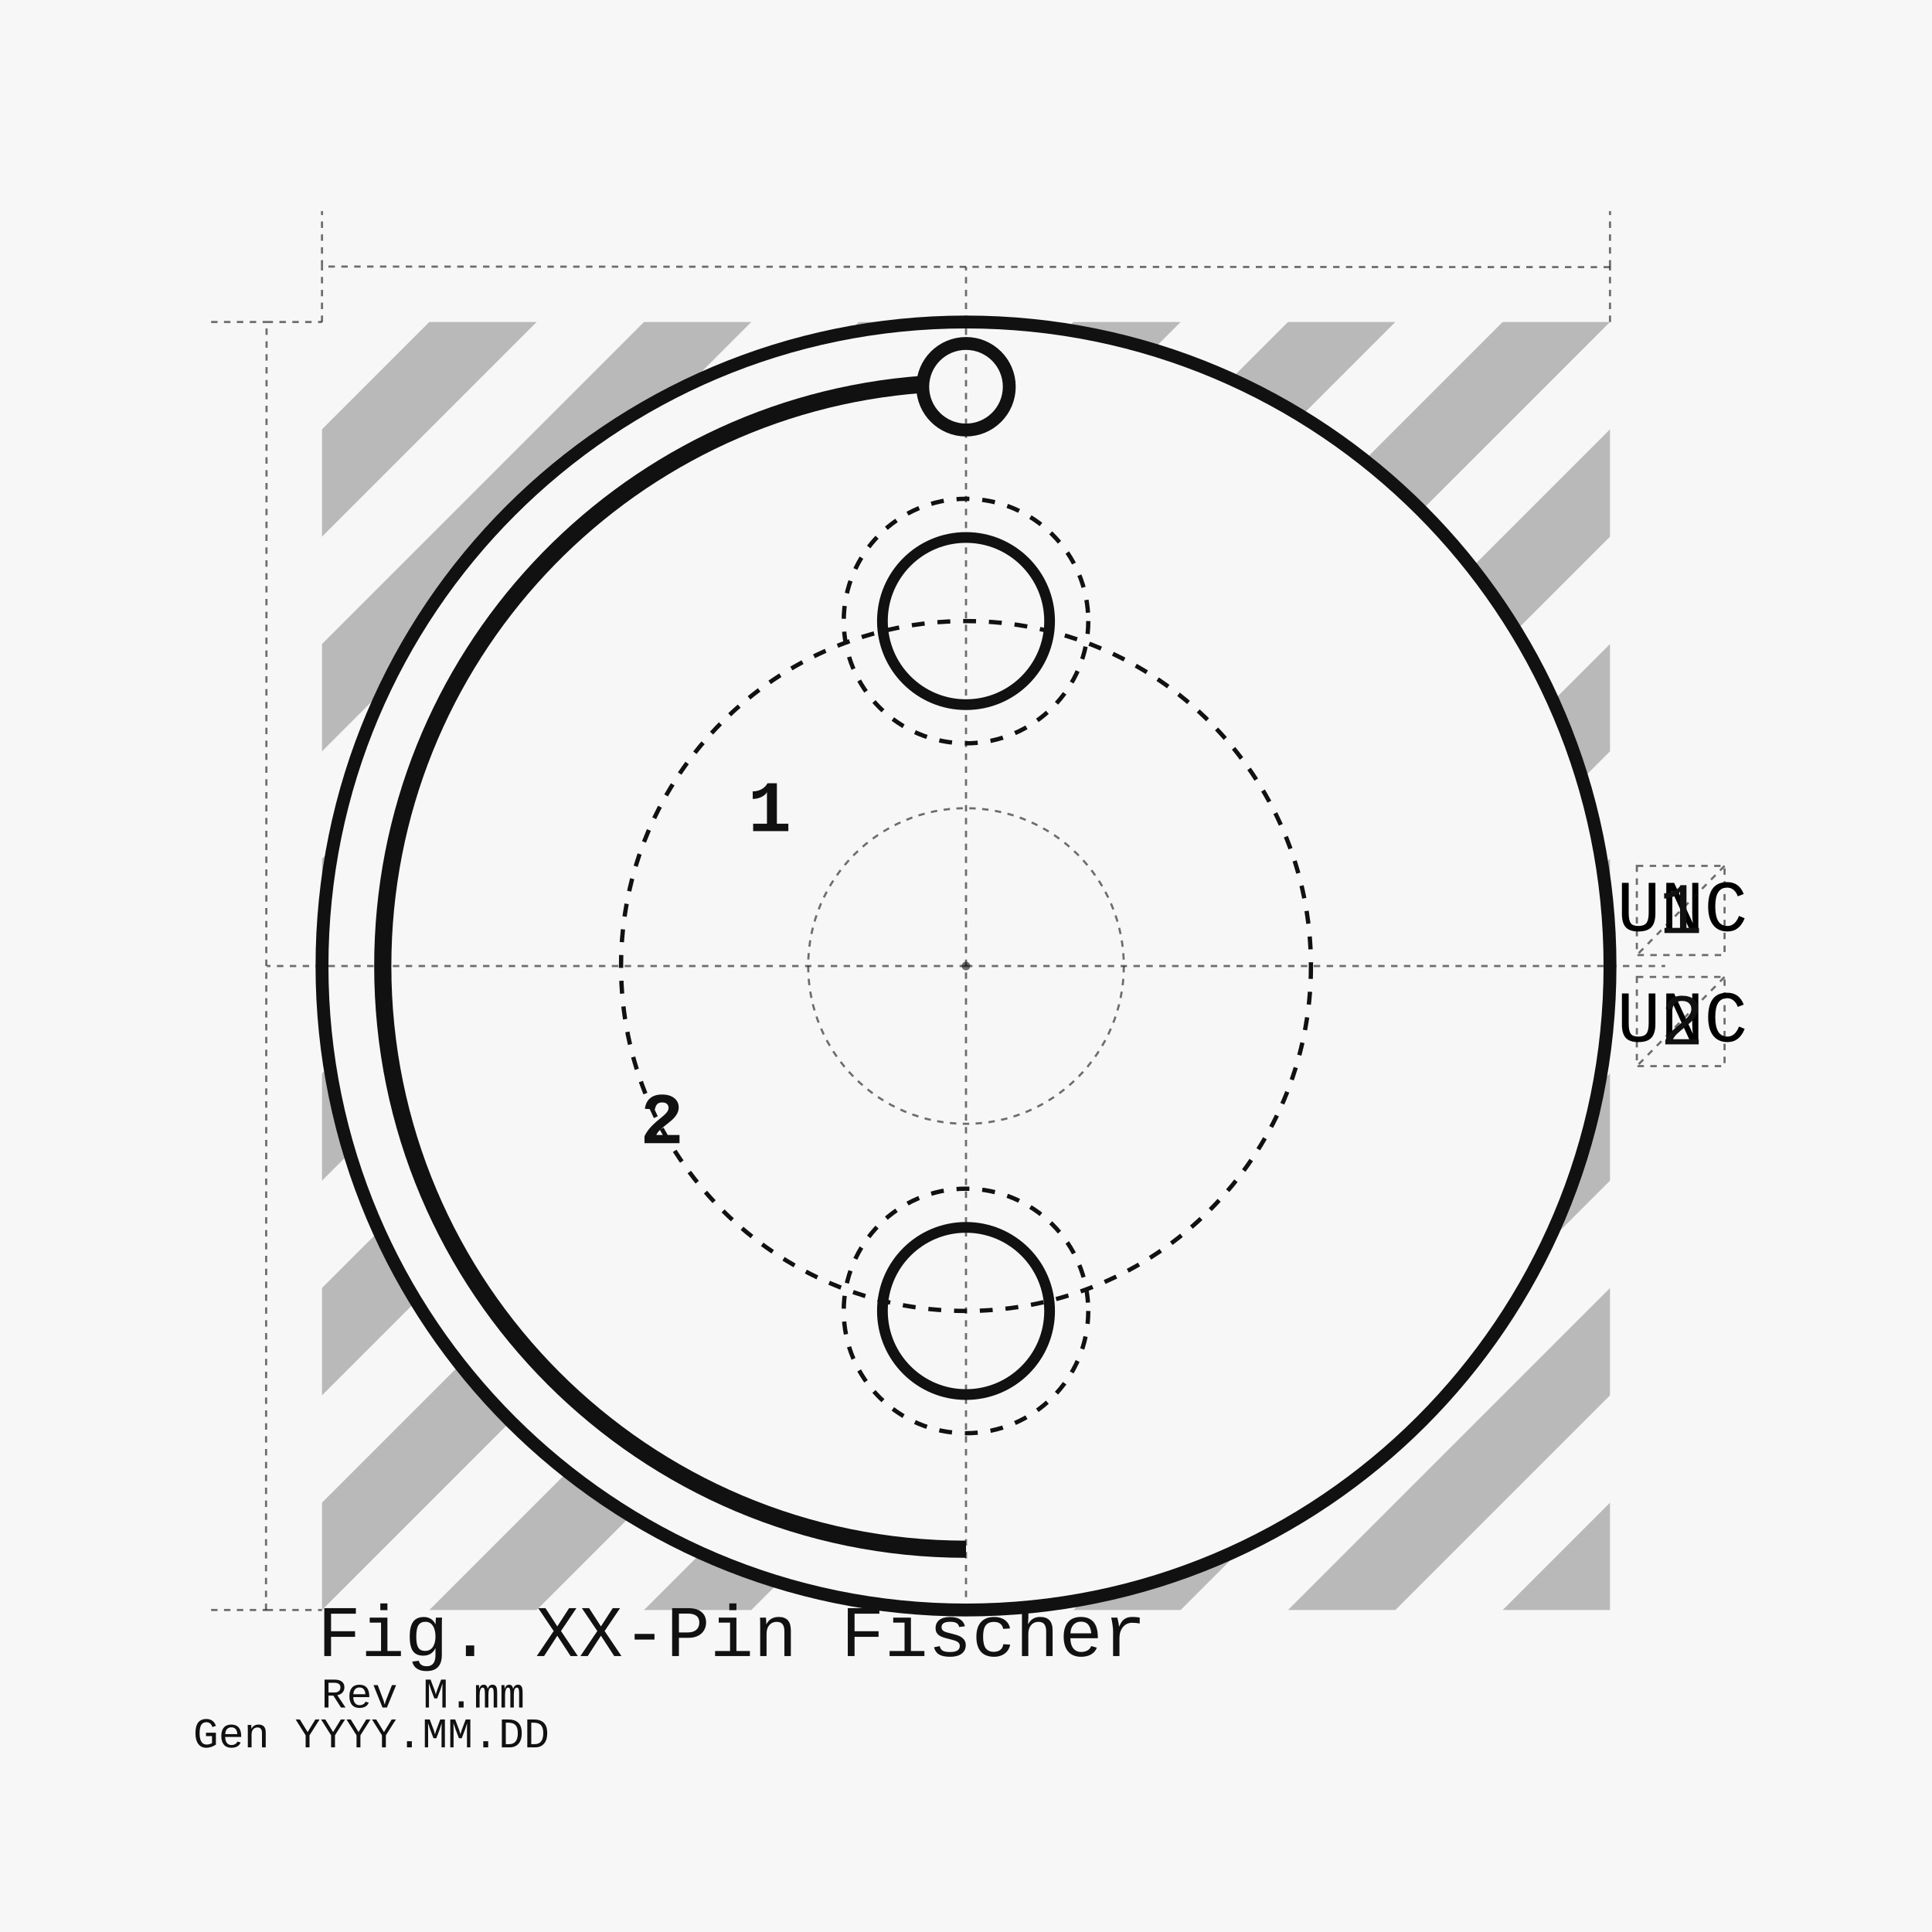
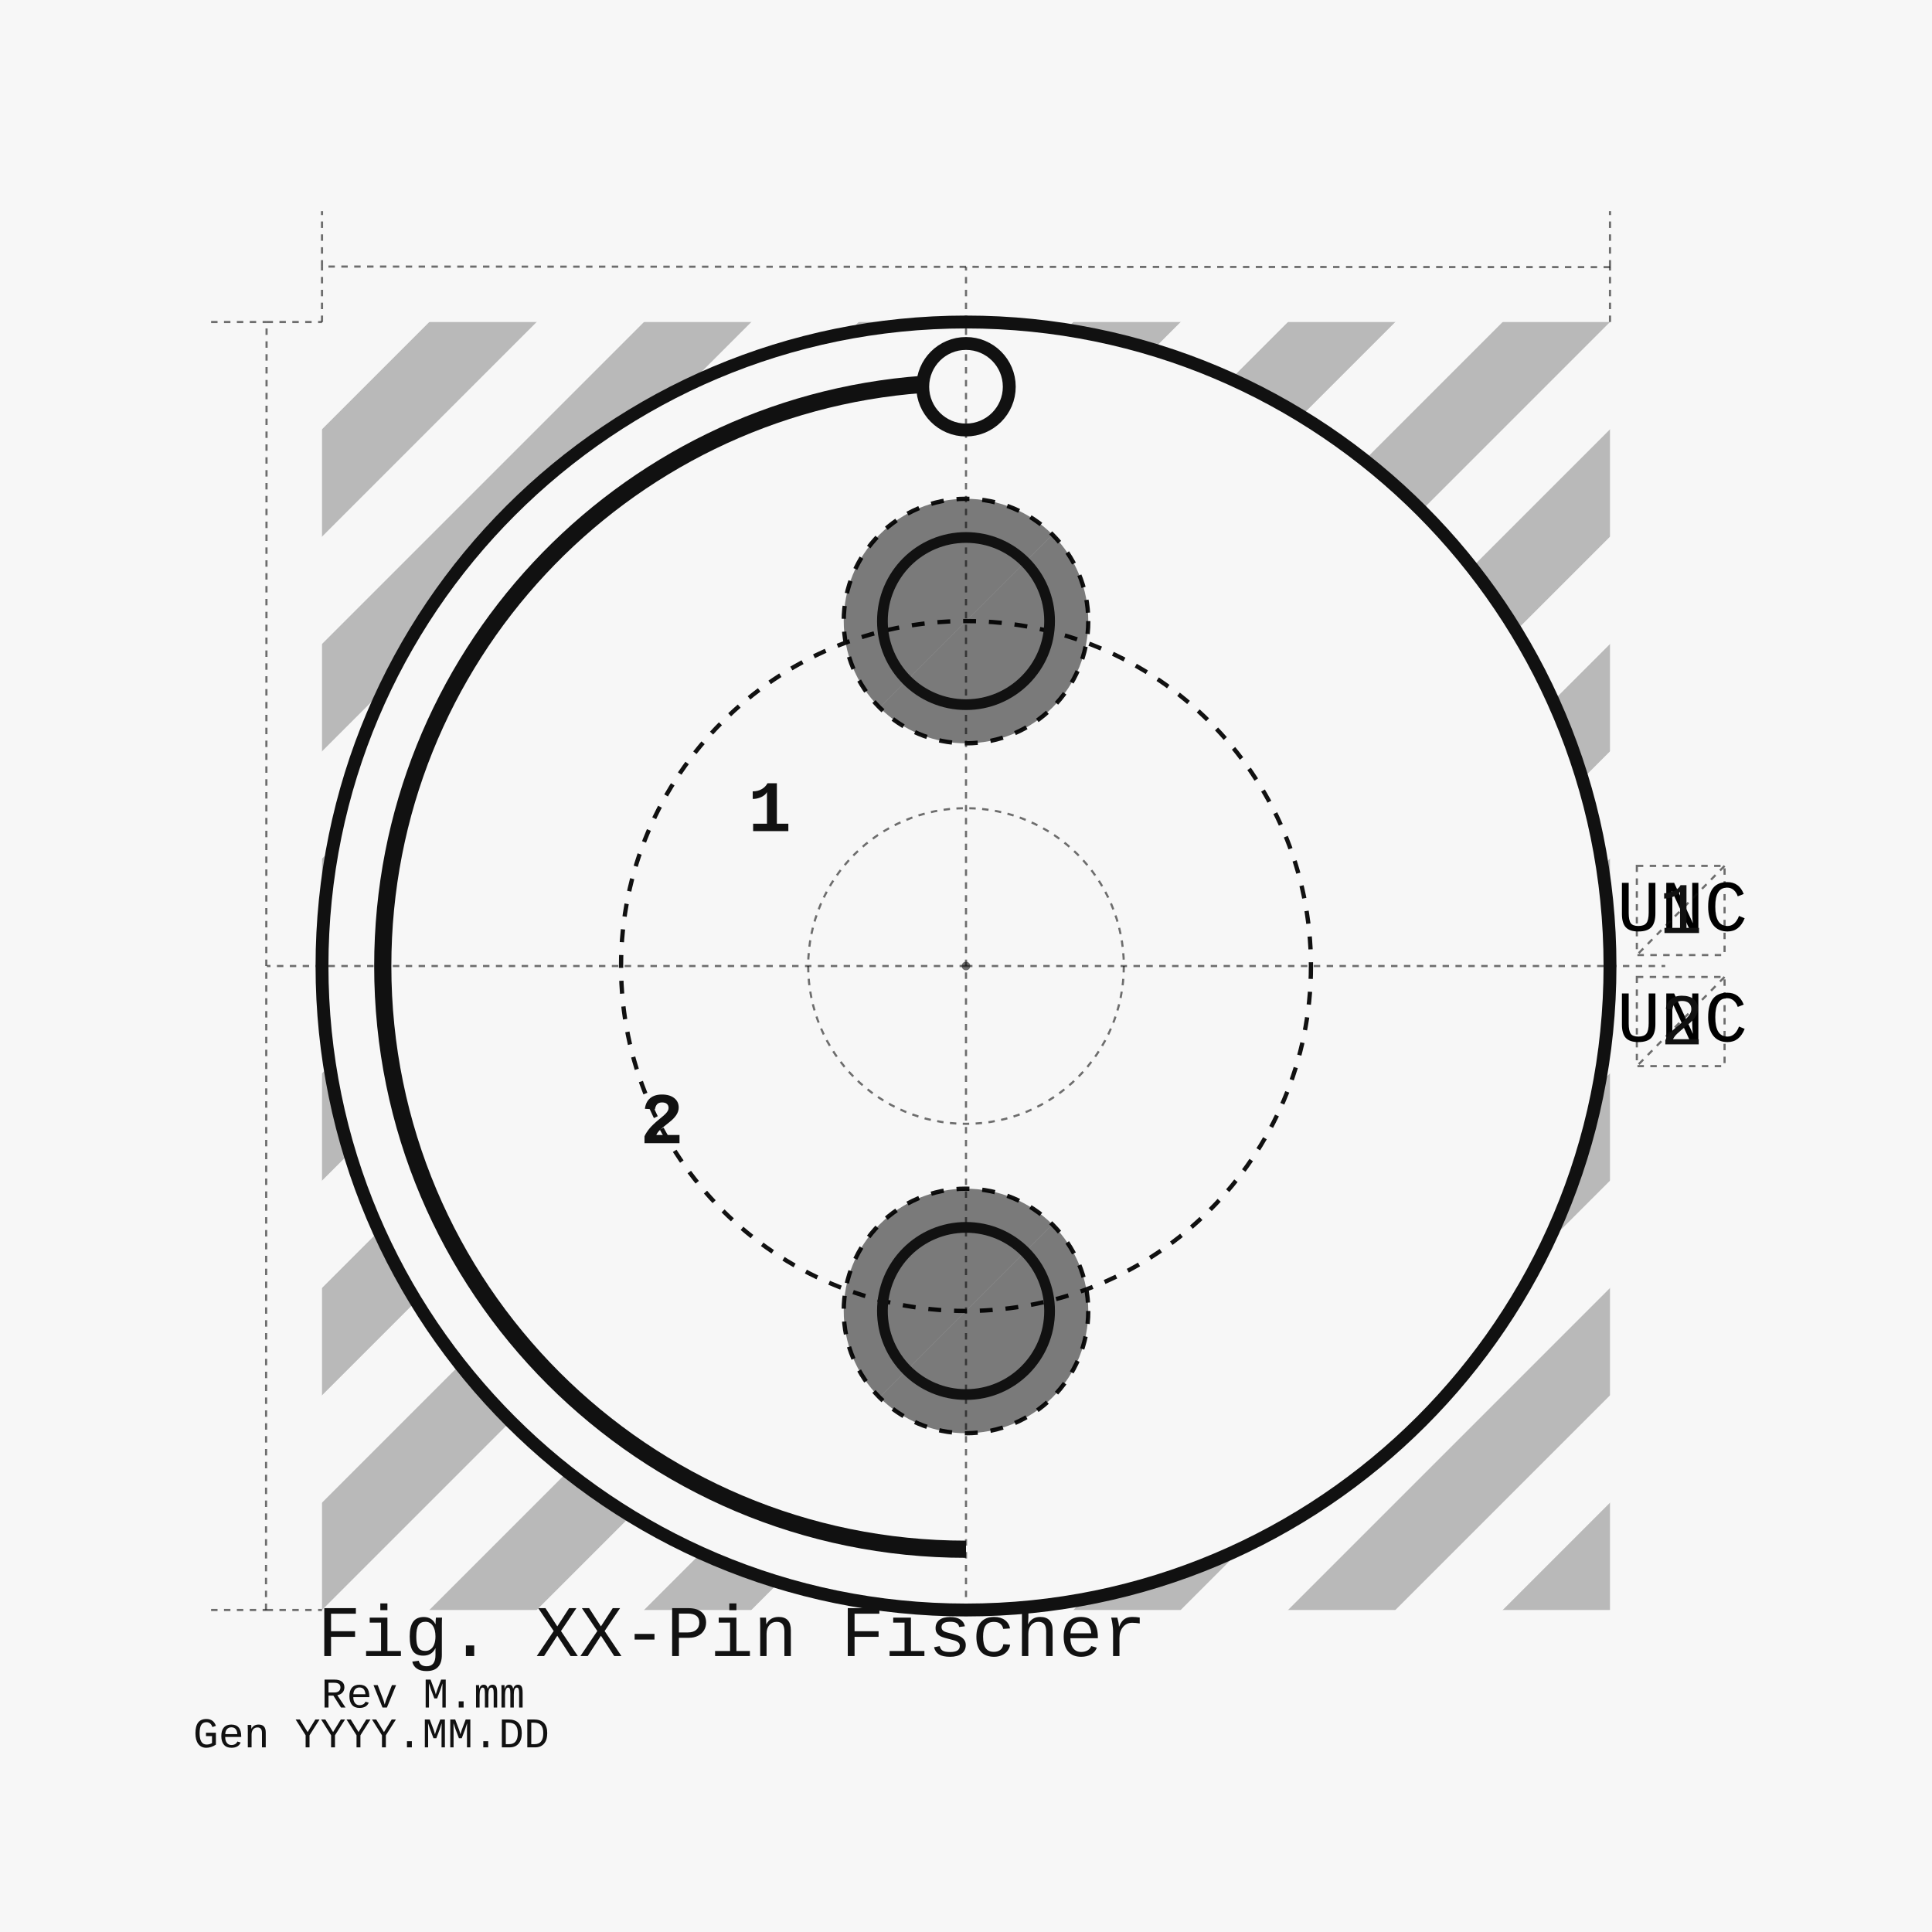
<svg xmlns="http://www.w3.org/2000/svg" xmlns:xlink="http://www.w3.org/1999/xlink" width="450mm" height="450mm" viewBox="0 0 450 450" version="1.1" id="svg5">
  <style id="style16364">
.measure-arrow
{
}
.measure-label
{

}
.measure-line
{
}</style>
  <defs id="defs2">
    <pattern xlink:href="#Strips1_1" id="pattern7657" patternTransform="matrix(17.67767,3.0853353e-7,-3.0853354e-7,17.67767,265.1651,-742.4621)" />
    <pattern patternUnits="userSpaceOnUse" width="2" height="1" patternTransform="translate(0,0) scale(10,10)" id="Strips1_1">
      <rect style="fill:black;stroke:none" x="0" y="-0.5" width="1" height="2" id="rect4273" />
    </pattern>
    <linearGradient id="linearGradient13681">
      <stop style="stop-color:#000000;stop-opacity:1;" offset="0" id="stop13679" />
    </linearGradient>
    <clipPath clipPathUnits="userSpaceOnUse" id="clipPath7685">
      <rect style="opacity:1;fill:#ffffff;fill-opacity:1;stroke:none;stroke-width:2;stroke-linecap:butt;stroke-dasharray:none;stroke-opacity:1" id="rect7687" width="300" height="300" x="2.5722047e-06" y="450" transform="rotate(-45)" />
    </clipPath>
  </defs>
  <g id="background" transform="translate(75,-375)" style="display:inline">
    <rect style="fill:#f7f7f7;fill-opacity:1;stroke:none;stroke-width:4;stroke-linecap:butt;stroke-dasharray:none" id="base_color" width="450" height="450" x="-75" y="377.91" transform="translate(5.4583333e-6,-2.910401)" />
    <rect style="opacity:0.25;fill:url(#pattern7657);fill-opacity:1;stroke:none;stroke-width:3.536;stroke-linecap:butt;stroke-dasharray:none;stroke-opacity:1" id="rect5359" width="530.33" height="530.33" x="265.165" y="53.033" transform="rotate(45)" clip-path="url(#clipPath7685)" />
  </g>
  <g id="figure_base" style="display:inline" transform="translate(75.00001,-377.9104)">
    <circle style="display:inline;fill:#f7f7f7;fill-opacity:1;stroke:#111111;stroke-width:3;stroke-linecap:round" id="fig_ring" cx="150" cy="602.91" r="150" />
    <circle style="fill:#f7f7f7;fill-opacity:1;stroke:#111111;stroke-width:3;stroke-linecap:round;stroke-dasharray:none;stroke-opacity:1" id="fig_dot" cx="150" cy="467.99" r="10.079" />
    <path id="fig_shield" style="display:inline;fill:none;fill-opacity:1;stroke:#111111;stroke-width:4;stroke-linecap:butt;stroke-dasharray:none;stroke-opacity:1" d="m 139.942,467.435 c -70.329,5.148 -125.789,63.833 -125.789,135.476 1.7e-4,75.026 60.821,135.847 135.848,135.847" />
    <path id="fig_pin_out_ring" style="display:inline;fill:none;stroke:#111111;stroke-width:1;stroke-dasharray:3, 3;stroke-dashoffset:0" d="m 230.345,602.914 a 80.345,80.345 0 0 1 -80.345,80.345 80.345,80.345 0 0 1 -80.345,-80.345 80.345,80.345 0 0 1 80.345,-80.345 80.345,80.345 0 0 1 80.345,80.345 z" />
-     <circle style="display:inline;fill:none;fill-opacity:1;stroke:#111111;stroke-width:1;stroke-linecap:butt;stroke-dasharray:3,3;stroke-dashoffset:0;stroke-opacity:1" id="pin_2_out_c" cx="149.999" cy="683.257" r="28.479" />
-     <ellipse style="display:inline;fill:none;fill-opacity:1;stroke:#111111;stroke-width:1;stroke-linecap:butt;stroke-dasharray:3,3;stroke-dashoffset:0;stroke-opacity:1" id="pin_1_out_c" cx="150.002" cy="522.567" rx="28.479" ry="28.479" />
+     <circle style="display:inline;fill:none;fill-opacity:1;stroke:#111111;stroke-width:1;stroke-linecap:butt;stroke-dasharray:3, 3;stroke-dashoffset:0;stroke-opacity:1" id="pin_2_out_c" cx="149.999" cy="683.257" r="28.479" />
+     <ellipse style="display:inline;fill:none;fill-opacity:1;stroke:#111111;stroke-width:1;stroke-linecap:butt;stroke-dasharray:3, 3;stroke-dashoffset:0;stroke-opacity:1" id="pin_1_out_c" cx="150.002" cy="522.567" rx="28.479" ry="28.479" />
  </g>
  <g id="draft_lines" style="display:inline">
    <path style="display:inline;fill:none;stroke:#111111;stroke-width:0.5;stroke-linecap:butt;stroke-linejoin:miter;stroke-dasharray:1.5, 1.5;stroke-dashoffset:0;stroke-opacity:0.6" d="M 225.002,225.004 H 387.854" id="deg_0" />
    <path style="display:inline;fill:none;stroke:#111111;stroke-width:0.5;stroke-linecap:butt;stroke-linejoin:miter;stroke-dasharray:1.5, 1.5;stroke-dashoffset:0;stroke-opacity:0.6" d="M 225.002,225.004 V 62.152" id="deg_90" />
    <path style="display:inline;fill:none;stroke:#111111;stroke-width:0.5;stroke-linecap:butt;stroke-linejoin:miter;stroke-dasharray:1.5, 1.5;stroke-dashoffset:0;stroke-opacity:0.6" d="M 225.002,225.004 H 62.151" id="deg_180" />
    <path style="display:inline;fill:none;stroke:#111111;stroke-width:0.5;stroke-linecap:butt;stroke-linejoin:miter;stroke-dasharray:1.5, 1.5;stroke-dashoffset:0;stroke-opacity:0.6" d="M 225,375 V 225" id="deg_270" />
    <circle style="display:inline;fill:#111111;fill-opacity:0.6;stroke:none;stroke-width:5;stroke-linecap:butt;stroke-dasharray:none;stroke-opacity:1" id="center_point" cx="225" cy="225" r="1" />
    <circle style="display:inline;fill:none;fill-opacity:1;stroke:#111111;stroke-width:0.5;stroke-linecap:butt;stroke-dasharray:1.5,1.5;stroke-dashoffset:0;stroke-opacity:0.6" id="outer_text" cx="225.001" cy="225" r="36.76" />
    <g id="horizontal" style="stroke:#111111;stroke-width:0.5;stroke-dasharray:1.5, 1.5;stroke-dashoffset:0;stroke-opacity:0.6" transform="translate(3.6438572e-6,600.0001)">
      <path style="display:inline;fill:none;stroke:#111111;stroke-width:0.5;stroke-linecap:butt;stroke-linejoin:miter;stroke-dasharray:1.5, 1.5;stroke-dashoffset:0;stroke-opacity:0.6" d="M 375,-537.782 75,-537.915" id="sparh" />
      <g id="l_upright" style="stroke:#111111;stroke-width:0.5;stroke-dasharray:1.5, 1.5;stroke-dashoffset:0;stroke-opacity:0.6">
        <path style="fill:none;stroke:#111111;stroke-width:0.5;stroke-linecap:butt;stroke-linejoin:miter;stroke-dasharray:1.5, 1.5;stroke-dashoffset:0;stroke-opacity:0.6" d="m 75,-525 v -12.915" id="lbottom" />
        <path style="fill:none;stroke:#111111;stroke-width:0.5;stroke-linecap:butt;stroke-linejoin:miter;stroke-dasharray:1.5, 1.5;stroke-dashoffset:0;stroke-opacity:0.6" d="m 75,-537.915 v -12.915" id="ltop" />
      </g>
      <g id="r_upright" style="stroke:#111111;stroke-width:0.5;stroke-dasharray:1.5, 1.5;stroke-dashoffset:0;stroke-opacity:0.6" transform="translate(300.0001)">
        <path style="fill:none;stroke:#111111;stroke-width:0.5;stroke-linecap:butt;stroke-linejoin:miter;stroke-dasharray:1.5, 1.5;stroke-dashoffset:0;stroke-opacity:0.6" d="m 75,-525 v -12.915" id="rbottom" />
        <path style="fill:none;stroke:#111111;stroke-width:0.5;stroke-linecap:butt;stroke-linejoin:miter;stroke-dasharray:1.5, 1.5;stroke-dashoffset:0;stroke-opacity:0.6" d="m 75,-537.915 v -12.915" id="rtop" />
      </g>
    </g>
    <g id="vertical" style="stroke:#111111;stroke-width:0.5;stroke-dasharray:1.5, 1.5;stroke-dashoffset:0;stroke-opacity:0.6" transform="translate(-325.8292,600.0001)">
      <path style="display:inline;fill:none;stroke:#111111;stroke-width:0.5;stroke-linecap:butt;stroke-linejoin:miter;stroke-dasharray:1.5, 1.5;stroke-dashoffset:0;stroke-opacity:0.6" d="m 387.788,-225 0.133,-300" id="vspar" />
      <g id="t_upright" style="stroke:#111111;stroke-width:0.5;stroke-dasharray:1.5, 1.5;stroke-dashoffset:0;stroke-opacity:0.6" transform="rotate(90,225,-375)">
        <path style="fill:none;stroke:#111111;stroke-width:0.5;stroke-linecap:butt;stroke-linejoin:miter;stroke-dasharray:1.5, 1.5;stroke-dashoffset:0;stroke-opacity:0.6" d="m 75,-525 v -12.915" id="left" />
        <path style="fill:none;stroke:#111111;stroke-width:0.5;stroke-linecap:butt;stroke-linejoin:miter;stroke-dasharray:1.5, 1.5;stroke-dashoffset:0;stroke-opacity:0.6" d="m 75,-537.915 v -12.915" id="right" />
      </g>
      <g id="b_upright" style="stroke:#111111;stroke-width:0.5;stroke-dasharray:1.5, 1.5;stroke-dashoffset:0;stroke-opacity:0.6" transform="rotate(90,75,-225)">
        <path style="fill:none;stroke:#111111;stroke-width:0.5;stroke-linecap:butt;stroke-linejoin:miter;stroke-dasharray:1.5, 1.5;stroke-dashoffset:0;stroke-opacity:0.6" d="m 75,-525 v -12.915" id="path48" />
        <path style="fill:none;stroke:#111111;stroke-width:0.5;stroke-linecap:butt;stroke-linejoin:miter;stroke-dasharray:1.5, 1.5;stroke-dashoffset:0;stroke-opacity:0.6" d="m 75,-537.915 v -12.915" id="path50" />
      </g>
+     </g>
+   </g>
+   <g id="pin_color" style="fill:#000000;fill-opacity:0.505" transform="matrix(1.25,0,0,1.25,-359.051,-110.8106)">
+     <g id="pin_1_color" style="display:inline;fill:#000000;fill-opacity:0.505" transform="matrix(2.25,0,0,2.25,-182.8041,-1214.566)">
+       <path id="pin_1_color_top" style="display:inline;fill:#000000;fill-opacity:0.505;stroke:none;stroke-width:1;stroke-linecap:butt;stroke-dasharray:3, 3;stroke-dashoffset:0;stroke-opacity:1" d="m 296.069,623.481 a 10.126,10.126 0 0 0 -14.32,10e-6 10.126,10.126 0 0 0 3.6e-4,14.32 z" />
+       <path id="pin_1_color_bot" style="display:inline;fill:#000000;fill-opacity:0.505;stroke:none;stroke-width:1;stroke-linecap:butt;stroke-dasharray:3, 3;stroke-dashoffset:0;stroke-opacity:1" d="m 296.069,623.481 a 10.126,10.126 0 0 1 0,14.32 10.126,10.126 0 0 1 -14.32,-3.6e-4 z" />
+     </g>
+     <g id="pin_2_color" style="display:inline;fill:#000000;fill-opacity:0.505" transform="matrix(2.25,0,0,2.25,-181.7181,-1086.345)">
+       <path id="pin_2_color_top" style="display:inline;fill:#000000;fill-opacity:0.505;stroke:none;stroke-width:1;stroke-linecap:butt;stroke-dasharray:3, 3;stroke-dashoffset:0;stroke-opacity:1" d="m 295.586,623.628 a 10.126,10.126 0 0 0 -14.32,10e-6 10.126,10.126 0 0 0 3.6e-4,14.32 z" />
+       <path id="pin_2_color_bot" style="display:inline;fill:#000000;fill-opacity:0.505;stroke:none;stroke-width:1;stroke-linecap:butt;stroke-dasharray:3, 3;stroke-dashoffset:0;stroke-opacity:1" d="m 295.586,623.628 a 10.126,10.126 0 0 1 0,14.32 10.126,10.126 0 0 1 -14.32,-3.6e-4 z" />
    </g>
  </g>
  <g id="pin_symbol" transform="translate(75.00001,-377.9104)" style="display:inline">
    <g id="g12885" transform="translate(4.6139941e-4,-113.3171)">
      <circle style="fill:none;fill-opacity:1;stroke:#111111;stroke-width:2.5;stroke-linecap:butt;stroke-dasharray:none;stroke-dashoffset:0;stroke-opacity:1" id="pin_1_symbol" cx="150" cy="635.886" r="19.469" />
      <text xml:space="preserve" style="font-style:normal;font-variant:normal;font-weight:bold;font-stretch:normal;font-size:16.933px;line-height:1.25;font-family:'Courier New';-inkscape-font-specification:'Courier New Bold';text-align:center;text-anchor:middle;fill:#111111;fill-opacity:1;stroke-width:0.265" x="149.991" y="684.814" id="pin_1_text">
        <tspan id="tspan28165" style="font-style:normal;font-variant:normal;font-weight:bold;font-stretch:normal;font-family:'Courier New';-inkscape-font-specification:'Courier New Bold';text-align:center;text-anchor:middle;fill:#111111;fill-opacity:1;stroke-width:0.265" x="149.991" y="684.814">1</tspan>
        <tspan style="font-style:normal;font-variant:normal;font-weight:bold;font-stretch:normal;font-family:'Courier New';-inkscape-font-specification:'Courier New Bold';text-align:center;text-anchor:middle;fill:#111111;fill-opacity:1;stroke-width:0.265" x="149.991" y="705.981" id="tspan28167" />
      </text>
    </g>
    <g id="g12883" transform="translate(-28.55254,96.83325)">
      <circle style="display:inline;fill:none;fill-opacity:1;stroke:#111111;stroke-width:2.5;stroke-linecap:butt;stroke-dasharray:none;stroke-dashoffset:0;stroke-opacity:1" id="pin_2_symbol" cx="178.553" cy="586.426" r="19.469" />
      <text xml:space="preserve" style="font-style:normal;font-variant:normal;font-weight:bold;font-stretch:normal;font-size:16.933px;line-height:1.25;font-family:'Courier New';-inkscape-font-specification:'Courier New Bold';text-align:end;text-anchor:end;fill:#111111;fill-opacity:1;stroke-width:0.265" x="183.943" y="547.337" id="pin_2_text">
        <tspan id="tspan28171" style="font-style:normal;font-variant:normal;font-weight:bold;font-stretch:normal;font-family:'Courier New';-inkscape-font-specification:'Courier New Bold';text-align:end;text-anchor:end;fill:#111111;fill-opacity:1;stroke-width:0.265" x="183.943" y="547.337">2</tspan>
      </text>
    </g>
  </g>
  <g id="figure_info" style="display:inline">
    <text xml:space="preserve" style="font-style:normal;font-variant:normal;font-weight:normal;font-stretch:normal;font-size:9.878px;line-height:1.25;font-family:'Courier New';-inkscape-font-specification:'Courier New';display:inline;fill:#111111;fill-opacity:1;stroke-width:0.265" x="157.605" y="406.996" id="gen_timestamp">
      <tspan id="gen_timestamp_tspan" style="font-style:normal;font-variant:normal;font-weight:normal;font-stretch:normal;font-size:9.878px;font-family:'Courier New';-inkscape-font-specification:'Courier New';text-align:end;text-anchor:end;fill:#111111;fill-opacity:1;stroke-width:0.265" x="157.605" y="406.996">Gen YYYY.MM.DD</tspan>
    </text>
    <text xml:space="preserve" style="font-style:normal;font-variant:normal;font-weight:normal;font-stretch:normal;font-size:9.878px;line-height:1.25;font-family:'Courier New';-inkscape-font-specification:'Courier New';text-align:start;text-anchor:start;display:inline;fill:#111111;fill-opacity:1;stroke-width:0.265" x="74.811" y="397.715" id="rev_num">
      <tspan id="rev_num_tspan" style="font-style:normal;font-variant:normal;font-weight:normal;font-stretch:normal;font-size:9.878px;font-family:'Courier New';-inkscape-font-specification:'Courier New';text-align:start;text-anchor:start;fill:#111111;fill-opacity:1;stroke-width:0.265" x="74.811" y="397.715">Rev M.mm</tspan>
    </text>
    <text xml:space="preserve" style="font-size:16.933px;line-height:1.25;font-family:Cambria;-inkscape-font-specification:Cambria;text-align:end;text-anchor:end;display:inline;fill:#111111;fill-opacity:1;stroke-width:0.265" x="-116.884" y="385.724" id="fig_name">
      <tspan id="fig_name_tspan" style="font-style:normal;font-variant:normal;font-weight:normal;font-stretch:normal;font-family:'Courier New';-inkscape-font-specification:'Courier New';text-align:start;text-anchor:start;fill:#111111;fill-opacity:1;stroke-width:0.265" x="73.921" y="385.724">Fig. XX-Pin Fischer</tspan>
    </text>
  </g>
  <g id="pin_labels" transform="translate(-17.03488,116.414)" style="display:inline">
    <g id="pin_1" transform="translate(487.7502,-377.9104)">
      <rect style="fill:#98ebff;fill-opacity:0;stroke:#111111;stroke-width:0.5;stroke-dasharray:1.5, 1.5;stroke-dashoffset:0;stroke-opacity:0.6" id="rect18486" width="20.433" height="20.773" x="-89.463" y="463.175" />
      <text xml:space="preserve" style="font-size:16.933px;line-height:1.25;font-family:Cambria;-inkscape-font-specification:Cambria;text-align:end;text-anchor:end;stroke-width:0.265" x="-32.808" y="478.286" id="text18502">
        <tspan id="pin_1_label_text" style="font-style:normal;font-variant:normal;font-weight:normal;font-stretch:normal;font-family:'Courier New';-inkscape-font-specification:'Courier New';text-align:end;text-anchor:end;stroke-width:0.265" x="-32.808" y="478.286">UNC</tspan>
      </text>
      <text xml:space="preserve" style="font-size:16.933px;line-height:1.25;font-family:Cambria;-inkscape-font-specification:Cambria;fill:#111111;fill-opacity:1;stroke-width:0.265" x="-84.324" y="478.82" id="text18546">
        <tspan id="tspan18544" style="font-style:normal;font-variant:normal;font-weight:normal;font-stretch:normal;font-family:'Courier New';-inkscape-font-specification:'Courier New';fill:#111111;fill-opacity:1;stroke-width:0.265" x="-84.324" y="478.82">1</tspan>
      </text>
      <path style="display:inline;fill:none;stroke:#111111;stroke-width:0.5;stroke-linecap:butt;stroke-linejoin:miter;stroke-dasharray:1.5, 1.5;stroke-dashoffset:0;stroke-opacity:0.6" d="m -69.031,463.175 -20.433,20.773" id="path18604" />
    </g>
    <g id="pin_2" transform="translate(487.7502,-377.9104)">
      <rect style="display:inline;fill:#98ebff;fill-opacity:0;stroke:#111111;stroke-width:0.5;stroke-dasharray:1.5, 1.5;stroke-dashoffset:0;stroke-opacity:0.6" id="rect18490" width="20.433" height="20.773" x="-89.463" y="489.045" />
      <text xml:space="preserve" style="font-size:16.933px;line-height:1.25;font-family:Cambria;-inkscape-font-specification:Cambria;text-align:end;text-anchor:end;display:inline;stroke-width:0.265" x="-32.808" y="504.045" id="text18506">
        <tspan id="pin_2_label_text" style="font-style:normal;font-variant:normal;font-weight:normal;font-stretch:normal;font-family:'Courier New';-inkscape-font-specification:'Courier New';text-align:end;text-anchor:end;stroke-width:0.265" x="-32.808" y="504.045">UNC</tspan>
      </text>
      <text xml:space="preserve" style="font-style:normal;font-variant:normal;font-weight:normal;font-stretch:normal;font-size:16.933px;line-height:1.25;font-family:'Courier New';-inkscape-font-specification:'Courier New';fill:#111111;fill-opacity:1;stroke-width:0.265" x="-84.018" y="504.744" id="text18550">
        <tspan id="tspan18548" style="font-style:normal;font-variant:normal;font-weight:normal;font-stretch:normal;font-family:'Courier New';-inkscape-font-specification:'Courier New';fill:#111111;fill-opacity:1;stroke-width:0.265" x="-84.018" y="504.744">2</tspan>
      </text>
      <path style="fill:none;stroke:#111111;stroke-width:0.5;stroke-linecap:butt;stroke-linejoin:miter;stroke-dasharray:1.5, 1.5;stroke-dashoffset:0;stroke-opacity:0.6" d="m -69.031,489.044 -20.433,20.773" id="path18606" />
    </g>
  </g>
</svg>
